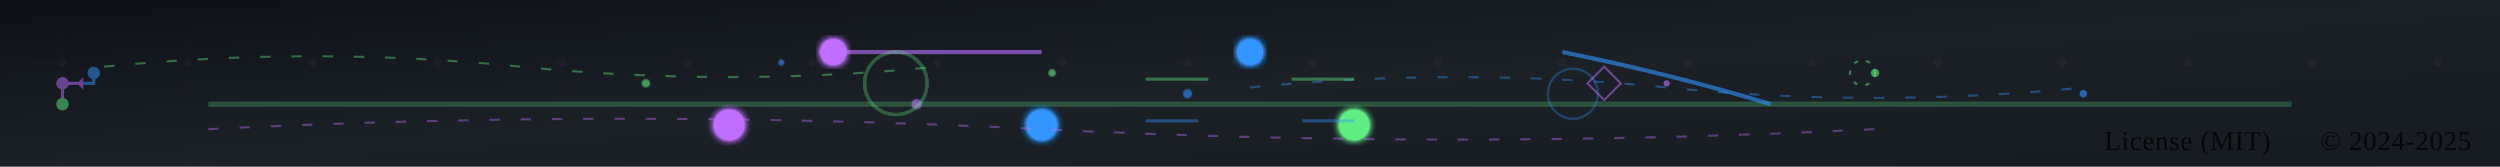
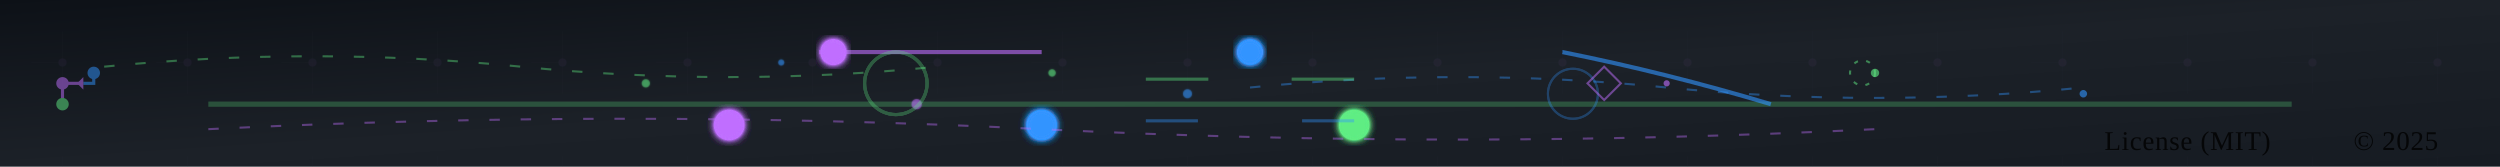
<svg xmlns="http://www.w3.org/2000/svg" width="1200" height="80" viewBox="0 0 1200 80" role="img" aria-label="Git Rebase Footer">
  <defs>
    <linearGradient id="bgRebase07F" x1="0%" y1="0%" x2="100%" y2="100%">
      <stop offset="0%" style="stop-color:#0d1117;stop-opacity:1">
-         
+ 
      </stop>
      <stop offset="50%" style="stop-color:#1c2128;stop-opacity:1" />
      <stop offset="100%" style="stop-color:#161b22;stop-opacity:1">
-         
+ 
      </stop>
    </linearGradient>
    <filter id="rebaseGlow07F" x="-50%" y="-50%" width="200%" height="200%">
      <feGaussianBlur stdDeviation="2.5" result="blur" />
      <feColorMatrix in="blur" type="matrix" values="1 0 0 0 0  0 1 0 0 0  0 0 1 0 0  0 0 0 7 0" result="glow" />
      <feMerge>
        <feMergeNode in="glow" />
        <feMergeNode in="SourceGraphic" />
      </feMerge>
    </filter>
    <pattern id="rebasePattern07F" x="0" y="0" width="60" height="60" patternUnits="userSpaceOnUse">
      <circle cx="30" cy="30" r="2" fill="#C06EFF" opacity="0.15" />
      <path d="M 15 30 L 30 30 M 30 15 L 30 45" stroke="#30363d" stroke-width="0.5" opacity="0.2" />
    </pattern>
  </defs>
  <style>
    @media (prefers-color-scheme: dark) {
      .text-link { fill: #8b949e; font-family: 'SF Pro Text', -apple-system, BlinkMacSystemFont, 'Segoe UI', 'Roboto', 'Helvetica Neue', Arial, sans-serif; font-weight: 500; }
      .divider { stroke: #30363d; }
    }
    @media (prefers-color-scheme: light) {
      .text-link { fill: #57606a; font-family: 'SF Pro Text', -apple-system, BlinkMacSystemFont, 'Segoe UI', 'Roboto', 'Helvetica Neue', Arial, sans-serif; font-weight: 500; }
      .divider { stroke: #d0d7de; }
    }

    .link { font-size: 13px; letter-spacing: 0.3px; }
-     
-     .rebase-commit { 
-       animation: rebase-move 3.5s cubic-bezier(0.4, 0, 0.2, 1) infinite; 
+ 
+     .rebase-commit {
+       animation: rebase-move 3.5s cubic-bezier(0.4, 0, 0.2, 1) infinite;
      transform-origin: center;
    }
    @keyframes rebase-move {
      0% { opacity: 0.3; cy: 60; }
      50% { opacity: 1; cy: 25; }
      100% { opacity: 0.3; cy: 60; }
    }
-     
+ 
    .rebase-line {
      stroke-dasharray: 200;
      stroke-dashoffset: 200;
      animation: rebase-draw 3s ease-out infinite;
    }
    @keyframes rebase-draw {
      to { stroke-dashoffset: 0; }
    }
-     
+ 
    .cherry-pick {
      animation: cherry-pop 2s cubic-bezier(0.4, 0, 0.6, 1) infinite;
    }
    @keyframes cherry-pop {
      0%, 100% { opacity: 0; transform: scale(0.0); }
      50% { opacity: 1; transform: scale(2.6); }
    }

    @media (prefers-reduced-motion: reduce) { * { animation: none !important; } }
-   
+ 
    /* Enhanced particle effects */
    .particle {
      animation: particle-float 4s ease-in-out infinite;
      filter: blur(0.5px);
    }
    @keyframes particle-float {
      0%, 100% { opacity: 0; transform: translateY(0) translateX(0) scale(0); }
      25% { opacity: 0.8; transform: translateY(-20px) translateX(-10px) scale(1.5); }
      50% { opacity: 1; transform: translateY(-40px) translateX(5px) scale(2); }
      75% { opacity: 0.6; transform: translateY(-30px) translateX(15px) scale(1.8); }
    }
-     
+ 
    .particle-2 {
      animation: particle-spin 5s linear infinite;
    }
    @keyframes particle-spin {
      0% { opacity: 0; transform: rotate(0deg) translateX(20px) scale(0); }
      50% { opacity: 1; transform: rotate(180deg) translateX(40px) scale(2); }
      100% { opacity: 0; transform: rotate(360deg) translateX(20px) scale(0); }
    }
-     
+ 
    /* Wave effects */
    .wave-line {
      stroke-dasharray: 5 10;
      animation: wave-flow 3s linear infinite;
    }
    @keyframes wave-flow {
      to { stroke-dashoffset: -100; }
    }
-     
+ 
    /* Glow pulse on text */
    .text-link {
      animation: text-glow 3s ease-in-out infinite;
    }
    @keyframes text-glow {
      0%, 100% { opacity: 0.7; filter: drop-shadow(0 0 0px transparent); }
      50% { opacity: 1; filter: drop-shadow(0 0 8px rgba(95, 237, 131, 0.6)); }
    }
-     
+ 
    /* Rotating elements */
    .rotate-slow {
      animation: rotate-360 20s linear infinite;
      transform-origin: center;
    }
    @keyframes rotate-360 {
      to { transform: rotate(360deg); }
    }
-     
+ 
    /* Shimmer effect */
    .shimmer {
      animation: shimmer-pass 4s ease-in-out infinite;
    }
    @keyframes shimmer-pass {
      0%, 100% { opacity: 0.3; }
      50% { opacity: 1; }
    }
-     
+ 
    /* Ripple effect */
    .ripple {
      animation: ripple-expand 3s ease-out infinite;
      transform-origin: center;
    }
    @keyframes ripple-expand {
      0% { opacity: 1; transform: scale(0.5); }
      100% { opacity: 0; transform: scale(3); }
    }
-     
+ 
    </style>
  <rect width="1200" height="80" fill="url(#bgRebase07F)" />
  <rect width="1200" height="80" fill="url(#rebasePattern07F)" opacity="0.3" />
  <line x1="0" y1="1" x2="1200" y2="1" class="divider" stroke-width="2" />
  <line x1="100" y1="50" x2="1100" y2="50" stroke="#5FED83" stroke-width="2.5" opacity="0.25" />
  <path class="rebase-line" d="M 200 60 Q 250 55, 300 25 L 500 25" fill="none" stroke="#C06EFF" stroke-width="2" opacity="0.6" style="animation-delay: 0s" />
  <path class="rebase-line" d="M 550 25 L 750 25 Q 800 35, 850 50" fill="none" stroke="#3094FF" stroke-width="2" opacity="0.6" style="animation-delay: 1s" />
  <g filter="url(#rebaseGlow07F)">
    <circle class="rebase-commit" cx="350" cy="60" r="5" fill="#C06EFF" style="animation-delay: 0s" />
    <circle class="rebase-commit" cx="500" cy="60" r="5" fill="#3094FF" style="animation-delay: 0.7s" />
    <circle class="rebase-commit" cx="650" cy="60" r="5" fill="#5FED83" style="animation-delay: 1.4s" />
  </g>
  <circle class="cherry-pick" cx="400" cy="25" r="4" fill="#C06EFF" filter="url(#rebaseGlow07F)" style="animation-delay: 0.5s" />
  <circle class="cherry-pick" cx="600" cy="25" r="4" fill="#3094FF" filter="url(#rebaseGlow07F)" style="animation-delay: 1.2s" />
  <g transform="translate(25, 30)" opacity="0.5">
    <path d="M 5 20 L 5 10 L 15 10" fill="none" stroke="#C06EFF" stroke-width="1.5" />
    <path d="M 15 10 L 20 10 L 20 5" fill="none" stroke="#3094FF" stroke-width="1.5" />
    <circle cx="5" cy="20" r="3" fill="#5FED83" />
    <circle cx="5" cy="10" r="3" fill="#C06EFF" />
    <circle cx="20" cy="5" r="3" fill="#3094FF" />
    <path d="M 12 10 L 15 7 L 15 13 Z" fill="#C06EFF" />
  </g>
  <text x="1050" y="72" text-anchor="middle" class="link text-link" font-size="11px" opacity="0.8">License (MIT)</text>
-   <text x="1150" y="72" text-anchor="middle" class="link text-link" font-size="11px" opacity="0.8">© 2024-2025</text>
+   <text x="1150" y="72" text-anchor="middle" class="link text-link" font-size="11px" opacity="0.8">© 2025</text>
  <g opacity="0.6">
    <circle class="particle" cx="310" cy="40" r="2" fill="#5FED83" style="animation-delay: 0s" />
    <circle class="particle" cx="375" cy="30" r="1.5" fill="#3094FF" style="animation-delay: 0.5s" />
    <circle class="particle" cx="440" cy="50" r="2.5" fill="#C06EFF" style="animation-delay: 1s" />
    <circle class="particle" cx="505" cy="35" r="1.8" fill="#5FED83" style="animation-delay: 1.5s" />
    <circle class="particle" cx="570" cy="45" r="2.2" fill="#3094FF" style="animation-delay: 2s" />
    <circle class="particle-2" cx="800" cy="40" r="1.5" fill="#C06EFF" style="animation-delay: 0.3s" />
    <circle class="particle-2" cx="900" cy="35" r="2" fill="#5FED83" style="animation-delay: 0.8s" />
    <circle class="particle-2" cx="1000" cy="45" r="1.8" fill="#3094FF" style="animation-delay: 1.3s" />
  </g>
  <g opacity="0.4">
    <path class="wave-line" d="M 50 32 Q 150 22, 250 32 T 450 32" stroke="#5FED83" stroke-width="1" fill="none" style="animation-delay: 0s" />
    <path class="wave-line" d="M 600 42 Q 700 32, 800 42 T 1000 42" stroke="#3094FF" stroke-width="1" fill="none" style="animation-delay: 0.7s" />
    <path class="wave-line" d="M 100 62 Q 300 52, 500 62 T 900 62" stroke="#C06EFF" stroke-width="1" fill="none" style="animation-delay: 1.4s" />
  </g>
  <g opacity="0.3">
    <circle class="ripple" cx="430" cy="40" r="15" stroke="#5FED83" stroke-width="1.5" fill="none" style="animation-delay: 0s" />
    <circle class="ripple" cx="430" cy="40" r="15" stroke="#5FED83" stroke-width="1.5" fill="none" style="animation-delay: 1s" />
    <circle class="ripple" cx="430" cy="40" r="15" stroke="#5FED83" stroke-width="1.5" fill="none" style="animation-delay: 2s" />
    <circle class="ripple" cx="755" cy="45" r="12" stroke="#3094FF" stroke-width="1" fill="none" style="animation-delay: 0.5s" />
    <circle class="ripple" cx="755" cy="45" r="12" stroke="#3094FF" stroke-width="1" fill="none" style="animation-delay: 1.5s" />
  </g>
  <g opacity="0.5">
    <g class="rotate-slow" transform="translate(770, 40)">
      <path d="M -8 0 L 0 -8 L 8 0 L 0 8 Z" fill="none" stroke="#C06EFF" stroke-width="1" />
    </g>
    <g class="rotate-slow" transform="translate(894, 35)" style="animation-direction: reverse;">
      <circle cx="0" cy="0" r="6" fill="none" stroke="#5FED83" stroke-width="1" stroke-dasharray="2 4" />
    </g>
  </g>
  <g opacity="0.4">
    <line class="shimmer" x1="550" y1="38" x2="580" y2="38" stroke="#5FED83" stroke-width="1.5" style="animation-delay: 0s" />
    <line class="shimmer" x1="620" y1="38" x2="650" y2="38" stroke="#5FED83" stroke-width="1.5" style="animation-delay: 0.3s" />
    <line class="shimmer" x1="550" y1="58" x2="575" y2="58" stroke="#3094FF" stroke-width="1.5" style="animation-delay: 0.6s" />
    <line class="shimmer" x1="625" y1="58" x2="650" y2="58" stroke="#3094FF" stroke-width="1.5" style="animation-delay: 0.9s" />
  </g>
</svg>
